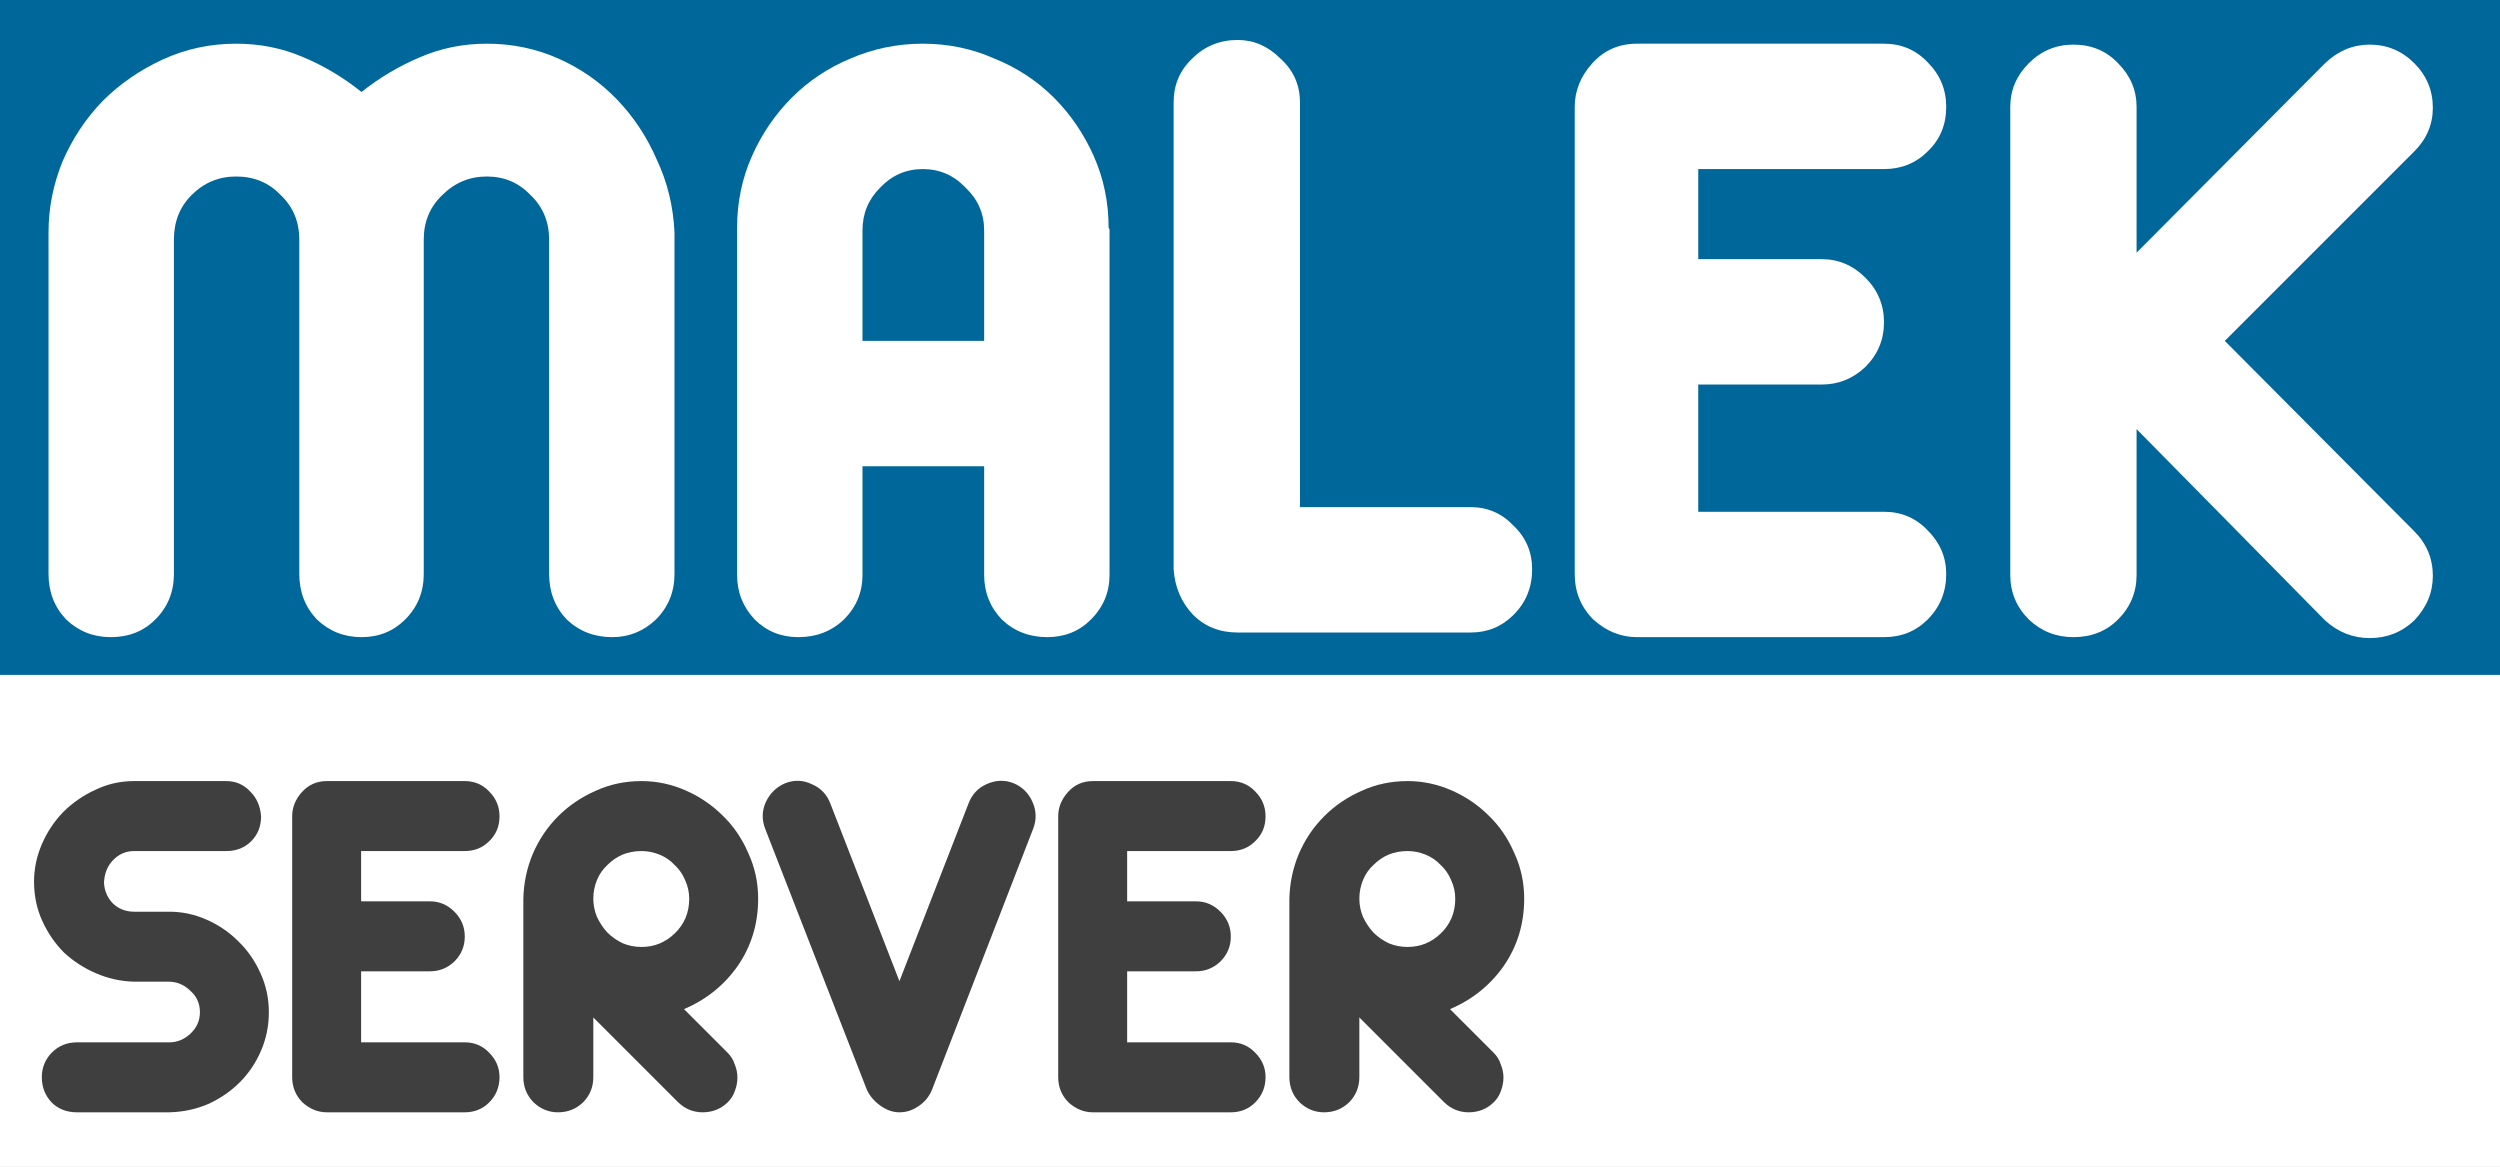
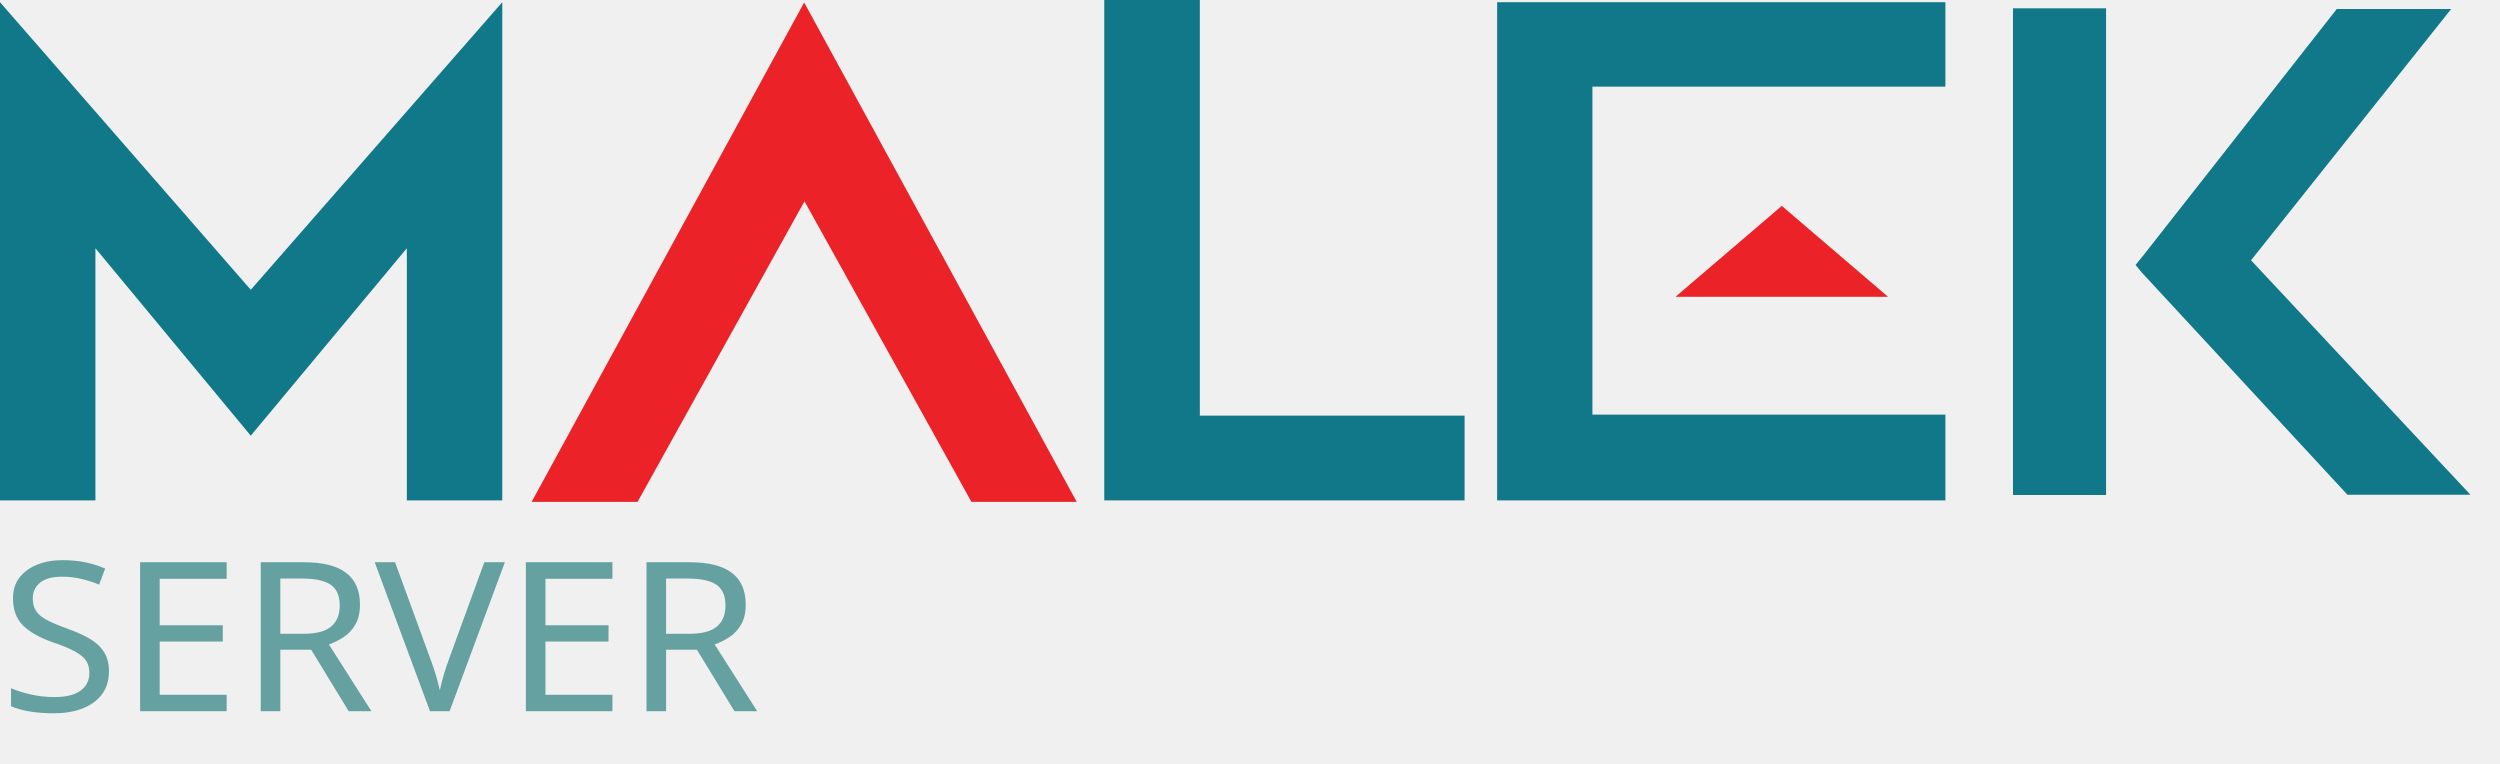
- <svg xmlns="http://www.w3.org/2000/svg" width="463" height="216" viewBox="0 0 463 216" fill="none">
-   <rect width="463" height="125" fill="#00679A" />
-   <rect y="125" width="463" height="91" fill="white" />
-   <path d="M90.172 8.092C94.873 8.092 99.288 9.009 103.416 10.844C107.544 12.679 111.156 15.201 114.252 18.412C117.348 21.623 119.813 25.349 121.648 29.592C123.597 33.72 124.686 38.192 124.916 43.008V106.304C124.916 109.629 123.769 112.439 121.476 114.732C119.182 116.911 116.488 118 113.392 118C110.066 118 107.257 116.911 104.964 114.732C102.785 112.439 101.696 109.629 101.696 106.304V44.384C101.696 41.059 100.549 38.307 98.256 36.128C96.077 33.835 93.382 32.688 90.172 32.688C86.961 32.688 84.209 33.835 81.916 36.128C79.623 38.307 78.476 41.059 78.476 44.384V106.304C78.476 109.629 77.329 112.439 75.036 114.732C72.857 116.911 70.162 118 66.952 118C63.741 118 60.989 116.911 58.696 114.732C56.517 112.439 55.428 109.629 55.428 106.304V44.384C55.428 41.059 54.281 38.307 51.988 36.128C49.809 33.835 47.057 32.688 43.732 32.688C40.521 32.688 37.769 33.835 35.476 36.128C33.297 38.307 32.208 41.059 32.208 44.384V106.304C32.208 109.629 31.061 112.439 28.768 114.732C26.589 116.911 23.837 118 20.512 118C17.301 118 14.549 116.911 12.256 114.732C10.077 112.439 8.988 109.629 8.988 106.304V43.008C8.988 38.536 9.848 34.179 11.568 29.936C13.402 25.693 15.868 21.967 18.964 18.756C22.174 15.545 25.901 12.965 30.144 11.016C34.386 9.067 38.916 8.092 43.732 8.092C48.089 8.092 52.16 8.895 55.944 10.5C59.843 12.105 63.512 14.284 66.952 17.036C70.277 14.399 73.832 12.277 77.616 10.672C81.514 8.952 85.7 8.092 90.172 8.092Z" fill="white" />
-   <path d="M205.312 42.148C205.312 42.148 205.37 42.263 205.484 42.492V106.476C205.484 109.687 204.338 112.439 202.044 114.732C199.866 116.911 197.171 118 193.96 118C190.635 118 187.826 116.911 185.532 114.732C183.354 112.439 182.264 109.687 182.264 106.476V86.352H159.732V106.476C159.732 109.687 158.586 112.439 156.292 114.732C153.999 116.911 151.19 118 147.864 118C144.654 118 141.959 116.911 139.78 114.732C137.602 112.439 136.512 109.687 136.512 106.476V42.148C136.512 37.447 137.43 33.032 139.264 28.904C141.099 24.776 143.564 21.164 146.66 18.068C149.756 14.972 153.368 12.564 157.496 10.844C161.739 9.009 166.211 8.092 170.912 8.092C175.614 8.092 180.028 9.009 184.156 10.844C188.399 12.564 192.068 14.972 195.164 18.068C198.26 21.164 200.726 24.776 202.56 28.904C204.395 33.032 205.312 37.447 205.312 42.148ZM182.264 42.664C182.264 39.568 181.118 36.931 178.824 34.752C176.646 32.459 174.008 31.312 170.912 31.312C167.816 31.312 165.179 32.459 163 34.752C160.822 36.931 159.732 39.568 159.732 42.664V63.132H182.264V42.664Z" fill="white" />
-   <path d="M272.398 93.92C275.494 93.92 278.131 95.067 280.31 97.36C282.603 99.539 283.75 102.233 283.75 105.444C283.75 108.769 282.603 111.579 280.31 113.872C278.131 116.051 275.494 117.14 272.398 117.14H229.226C225.9 117.14 223.148 116.051 220.97 113.872C218.791 111.579 217.587 108.769 217.358 105.444V18.928C217.358 15.717 218.504 13.023 220.798 10.844C223.091 8.551 225.9 7.404 229.226 7.404C232.207 7.404 234.844 8.551 237.138 10.844C239.546 13.023 240.75 15.717 240.75 18.928V93.92H272.398Z" fill="white" />
-   <path d="M348.916 94.78C352.127 94.78 354.822 95.927 357 98.22C359.294 100.513 360.44 103.208 360.44 106.304C360.44 109.629 359.294 112.439 357 114.732C354.822 116.911 352.127 118 348.916 118H303.164C300.183 118 297.488 116.911 295.08 114.732C292.787 112.439 291.64 109.629 291.64 106.304V19.788C291.64 16.807 292.73 14.112 294.908 11.704C297.087 9.296 299.839 8.092 303.164 8.092H348.916C352.127 8.092 354.822 9.239 357 11.532C359.294 13.825 360.44 16.577 360.44 19.788C360.44 23.113 359.294 25.865 357 28.044C354.822 30.223 352.127 31.312 348.916 31.312H314.516V47.996H337.392C340.488 47.996 343.183 49.143 345.476 51.436C347.77 53.729 348.916 56.481 348.916 59.692C348.916 62.903 347.77 65.655 345.476 67.948C343.183 70.127 340.488 71.216 337.392 71.216H314.516V94.78H348.916Z" fill="white" />
-   <path d="M447.122 98.392C449.415 100.685 450.562 103.437 450.562 106.648C450.562 109.744 449.415 112.496 447.122 114.904C444.828 117.083 442.076 118.172 438.866 118.172C435.77 118.172 433.018 117.083 430.61 114.904L395.694 79.472V106.476C395.694 109.687 394.547 112.439 392.254 114.732C390.075 116.911 387.323 118 383.998 118C380.787 118 378.035 116.911 375.742 114.732C373.448 112.439 372.302 109.687 372.302 106.476V19.788C372.302 16.692 373.448 13.997 375.742 11.704C378.035 9.411 380.787 8.264 383.998 8.264C387.323 8.264 390.075 9.411 392.254 11.704C394.547 13.997 395.694 16.692 395.694 19.788V46.792L430.61 11.704C433.018 9.411 435.77 8.264 438.866 8.264C442.076 8.264 444.828 9.411 447.122 11.704C449.415 13.997 450.562 16.749 450.562 19.96C450.562 23.056 449.415 25.751 447.122 28.044L412.034 63.132L447.122 98.392Z" fill="white" />
-   <path d="M24.832 157.616C23.296 157.616 21.984 158.192 20.896 159.344C19.872 160.432 19.328 161.808 19.264 163.472C19.328 164.944 19.872 166.224 20.896 167.312C21.984 168.336 23.296 168.848 24.832 168.848H31.36C33.728 168.848 36 169.328 38.176 170.288C40.416 171.248 42.4 172.592 44.128 174.32C45.856 175.984 47.232 177.968 48.256 180.272C49.28 182.512 49.792 184.912 49.792 187.472C49.792 189.968 49.312 192.336 48.352 194.576C47.392 196.816 46.08 198.768 44.416 200.432C42.752 202.096 40.8 203.44 38.56 204.464C36.32 205.424 33.92 205.936 31.36 206H14.272C12.352 206 10.784 205.392 9.568 204.176C8.352 202.896 7.744 201.328 7.744 199.472C7.744 197.744 8.352 196.24 9.568 194.96C10.848 193.68 12.416 193.04 14.272 193.04H31.36C32.832 193.04 34.144 192.496 35.296 191.408C36.448 190.32 37.024 189.008 37.024 187.472C37.024 185.872 36.448 184.56 35.296 183.536C34.208 182.448 32.928 181.872 31.456 181.808H24.832C22.4 181.744 20.064 181.232 17.824 180.272C15.584 179.312 13.6 178.032 11.872 176.432C10.208 174.768 8.864 172.816 7.84 170.576C6.816 168.336 6.304 165.904 6.304 163.28C6.304 160.912 6.784 158.608 7.744 156.368C8.704 154.128 10.016 152.144 11.68 150.416C13.408 148.688 15.392 147.312 17.632 146.288C19.872 145.2 22.272 144.656 24.832 144.656H41.92C43.648 144.656 45.12 145.296 46.336 146.576C47.552 147.792 48.224 149.328 48.352 151.184C48.352 153.04 47.744 154.576 46.528 155.792C45.312 157.008 43.776 157.616 41.92 157.616H24.832Z" fill="#3F3F3F" />
-   <path d="M86.078 193.04C87.87 193.04 89.374 193.68 90.59 194.96C91.87 196.24 92.51 197.744 92.51 199.472C92.51 201.328 91.87 202.896 90.59 204.176C89.374 205.392 87.87 206 86.078 206H60.542C58.878 206 57.374 205.392 56.03 204.176C54.75 202.896 54.11 201.328 54.11 199.472V151.184C54.11 149.52 54.718 148.016 55.934 146.672C57.15 145.328 58.686 144.656 60.542 144.656H86.078C87.87 144.656 89.374 145.296 90.59 146.576C91.87 147.856 92.51 149.392 92.51 151.184C92.51 153.04 91.87 154.576 90.59 155.792C89.374 157.008 87.87 157.616 86.078 157.616H66.878V166.928H79.646C81.374 166.928 82.878 167.568 84.158 168.848C85.438 170.128 86.078 171.664 86.078 173.456C86.078 175.248 85.438 176.784 84.158 178.064C82.878 179.28 81.374 179.888 79.646 179.888H66.878V193.04H86.078Z" fill="#3F3F3F" />
-   <path d="M134.746 194.96C135.386 195.6 135.834 196.336 136.09 197.168C136.41 197.936 136.57 198.736 136.57 199.568C136.57 200.4 136.41 201.232 136.09 202.064C135.834 202.832 135.386 203.536 134.746 204.176C133.466 205.392 131.93 206 130.138 206C128.41 206 126.906 205.392 125.626 204.176L109.882 188.432V199.472C109.882 201.328 109.242 202.896 107.962 204.176C106.682 205.392 105.146 206 103.354 206C101.626 206 100.122 205.392 98.842 204.176C97.562 202.896 96.922 201.328 96.922 199.472V166.448C96.986 163.568 97.562 160.816 98.65 158.192C99.802 155.504 101.37 153.168 103.354 151.184C105.338 149.2 107.642 147.632 110.266 146.48C112.89 145.264 115.738 144.656 118.81 144.656C121.626 144.656 124.346 145.232 126.97 146.384C129.594 147.536 131.898 149.104 133.882 151.088C135.866 153.008 137.434 155.312 138.586 158C139.802 160.624 140.41 163.44 140.41 166.448C140.41 171.056 139.162 175.184 136.666 178.832C134.17 182.416 130.842 185.104 126.682 186.896L134.746 194.96ZM118.81 157.616C117.53 157.616 116.346 157.84 115.258 158.288C114.234 158.736 113.306 159.376 112.474 160.208C111.642 160.976 111.002 161.904 110.554 162.992C110.106 164.08 109.882 165.232 109.882 166.448C109.882 167.6 110.106 168.72 110.554 169.808C111.066 170.896 111.706 171.856 112.474 172.688C113.306 173.52 114.266 174.192 115.354 174.704C116.442 175.152 117.594 175.376 118.81 175.376C121.178 175.376 123.226 174.544 124.954 172.88C126.746 171.152 127.642 169.008 127.642 166.448C127.642 165.232 127.386 164.08 126.874 162.992C126.426 161.904 125.786 160.976 124.954 160.208C124.186 159.376 123.258 158.736 122.17 158.288C121.082 157.84 119.962 157.616 118.81 157.616Z" fill="#3F3F3F" />
-   <path d="M172.622 201.776C172.11 203.056 171.278 204.08 170.126 204.848C169.038 205.616 167.854 206 166.574 206C165.358 206 164.174 205.584 163.022 204.752C161.87 203.92 161.038 202.928 160.526 201.776L141.71 153.488C141.07 151.824 141.102 150.192 141.806 148.592C142.574 146.928 143.79 145.744 145.454 145.04C147.118 144.4 148.75 144.464 150.35 145.232C152.014 145.936 153.166 147.152 153.806 148.88L166.574 181.712L179.342 148.88C179.982 147.152 181.102 145.936 182.702 145.232C184.366 144.464 186.03 144.4 187.694 145.04C189.358 145.744 190.542 146.928 191.246 148.592C191.95 150.192 191.982 151.824 191.342 153.488L172.622 201.776Z" fill="#3F3F3F" />
-   <path d="M227.948 193.04C229.74 193.04 231.244 193.68 232.46 194.96C233.74 196.24 234.38 197.744 234.38 199.472C234.38 201.328 233.74 202.896 232.46 204.176C231.244 205.392 229.74 206 227.948 206H202.412C200.748 206 199.244 205.392 197.9 204.176C196.62 202.896 195.98 201.328 195.98 199.472V151.184C195.98 149.52 196.588 148.016 197.804 146.672C199.02 145.328 200.556 144.656 202.412 144.656H227.948C229.74 144.656 231.244 145.296 232.46 146.576C233.74 147.856 234.38 149.392 234.38 151.184C234.38 153.04 233.74 154.576 232.46 155.792C231.244 157.008 229.74 157.616 227.948 157.616H208.748V166.928H221.516C223.244 166.928 224.748 167.568 226.028 168.848C227.308 170.128 227.948 171.664 227.948 173.456C227.948 175.248 227.308 176.784 226.028 178.064C224.748 179.28 223.244 179.888 221.516 179.888H208.748V193.04H227.948Z" fill="#3F3F3F" />
-   <path d="M276.616 194.96C277.256 195.6 277.704 196.336 277.96 197.168C278.28 197.936 278.44 198.736 278.44 199.568C278.44 200.4 278.28 201.232 277.96 202.064C277.704 202.832 277.256 203.536 276.616 204.176C275.336 205.392 273.8 206 272.008 206C270.28 206 268.776 205.392 267.496 204.176L251.752 188.432V199.472C251.752 201.328 251.112 202.896 249.832 204.176C248.552 205.392 247.016 206 245.224 206C243.496 206 241.992 205.392 240.712 204.176C239.432 202.896 238.792 201.328 238.792 199.472V166.448C238.856 163.568 239.432 160.816 240.52 158.192C241.672 155.504 243.24 153.168 245.224 151.184C247.208 149.2 249.512 147.632 252.136 146.48C254.76 145.264 257.608 144.656 260.68 144.656C263.496 144.656 266.216 145.232 268.84 146.384C271.464 147.536 273.768 149.104 275.752 151.088C277.736 153.008 279.304 155.312 280.456 158C281.672 160.624 282.28 163.44 282.28 166.448C282.28 171.056 281.032 175.184 278.536 178.832C276.04 182.416 272.712 185.104 268.552 186.896L276.616 194.96ZM260.68 157.616C259.4 157.616 258.216 157.84 257.128 158.288C256.104 158.736 255.176 159.376 254.344 160.208C253.512 160.976 252.872 161.904 252.424 162.992C251.976 164.08 251.752 165.232 251.752 166.448C251.752 167.6 251.976 168.72 252.424 169.808C252.936 170.896 253.576 171.856 254.344 172.688C255.176 173.52 256.136 174.192 257.224 174.704C258.312 175.152 259.464 175.376 260.68 175.376C263.048 175.376 265.096 174.544 266.824 172.88C268.616 171.152 269.512 169.008 269.512 166.448C269.512 165.232 269.256 164.08 268.744 162.992C268.296 161.904 267.656 160.976 266.824 160.208C266.056 159.376 265.128 158.736 264.04 158.288C262.952 157.84 261.832 157.616 260.68 157.616Z" fill="#3F3F3F" />
+ <svg xmlns="http://www.w3.org/2000/svg" id="Layer_1" data-name="Layer 1" viewBox="0 0 375.45 114.65">
+   <defs>
+     <style>.cls-1{font-size:31.33px;fill:#65a1a1;font-family:Swiss721BT-LightExtended, Swiss721BT LightExtended;font-weight:300;}.cls-2{fill:#107888;}.cls-3{fill:#eb2227;}</style>
+   </defs>
+   <text class="cls-1" transform="translate(0 106.81) scale(1.04 1)">SERVER</text>
+   <polygon class="cls-2" points="292.16 0.33 224.84 0.33 224.84 75.15 292.16 75.15 292.16 62.27 239.15 62.27 239.15 13.01 292.16 13.01 292.16 0.33" />
+   <polygon class="cls-3" points="283.54 44.57 267.59 30.92 251.63 44.57 283.54 44.57" />
+   <polygon class="cls-2" points="316.29 38.4 316.29 1.25 302.31 1.25 302.31 74.34 316.29 74.34 316.29 41.09 316.29 38.4" />
+   <path class="cls-2" d="M444.87,258.57l30.06-37.74H457.75l-29.05,37-1.17,1.44s.91,1.14,1.17,1.39l30.65,33.12h18.47Z" transform="translate(-106.81 -219.48)" />
+   <path class="cls-2" d="M182.24,219.81v74.82H167.91V256.76l-23.44,28.15-23.33-28.15v37.87H106.81V219.81L144.47,263Z" transform="translate(-106.81 -219.48)" />
+   <path class="cls-3" d="M186.65,294.85l40.93-75,40.93,75H252.7l-25.07-45.14-25.07,45.14Z" transform="translate(-106.81 -219.48)" />
+   <path class="cls-2" d="M326.76,281.9v12.73H272.65V219.48H287V281.9Z" transform="translate(-106.81 -219.48)" />
</svg>
